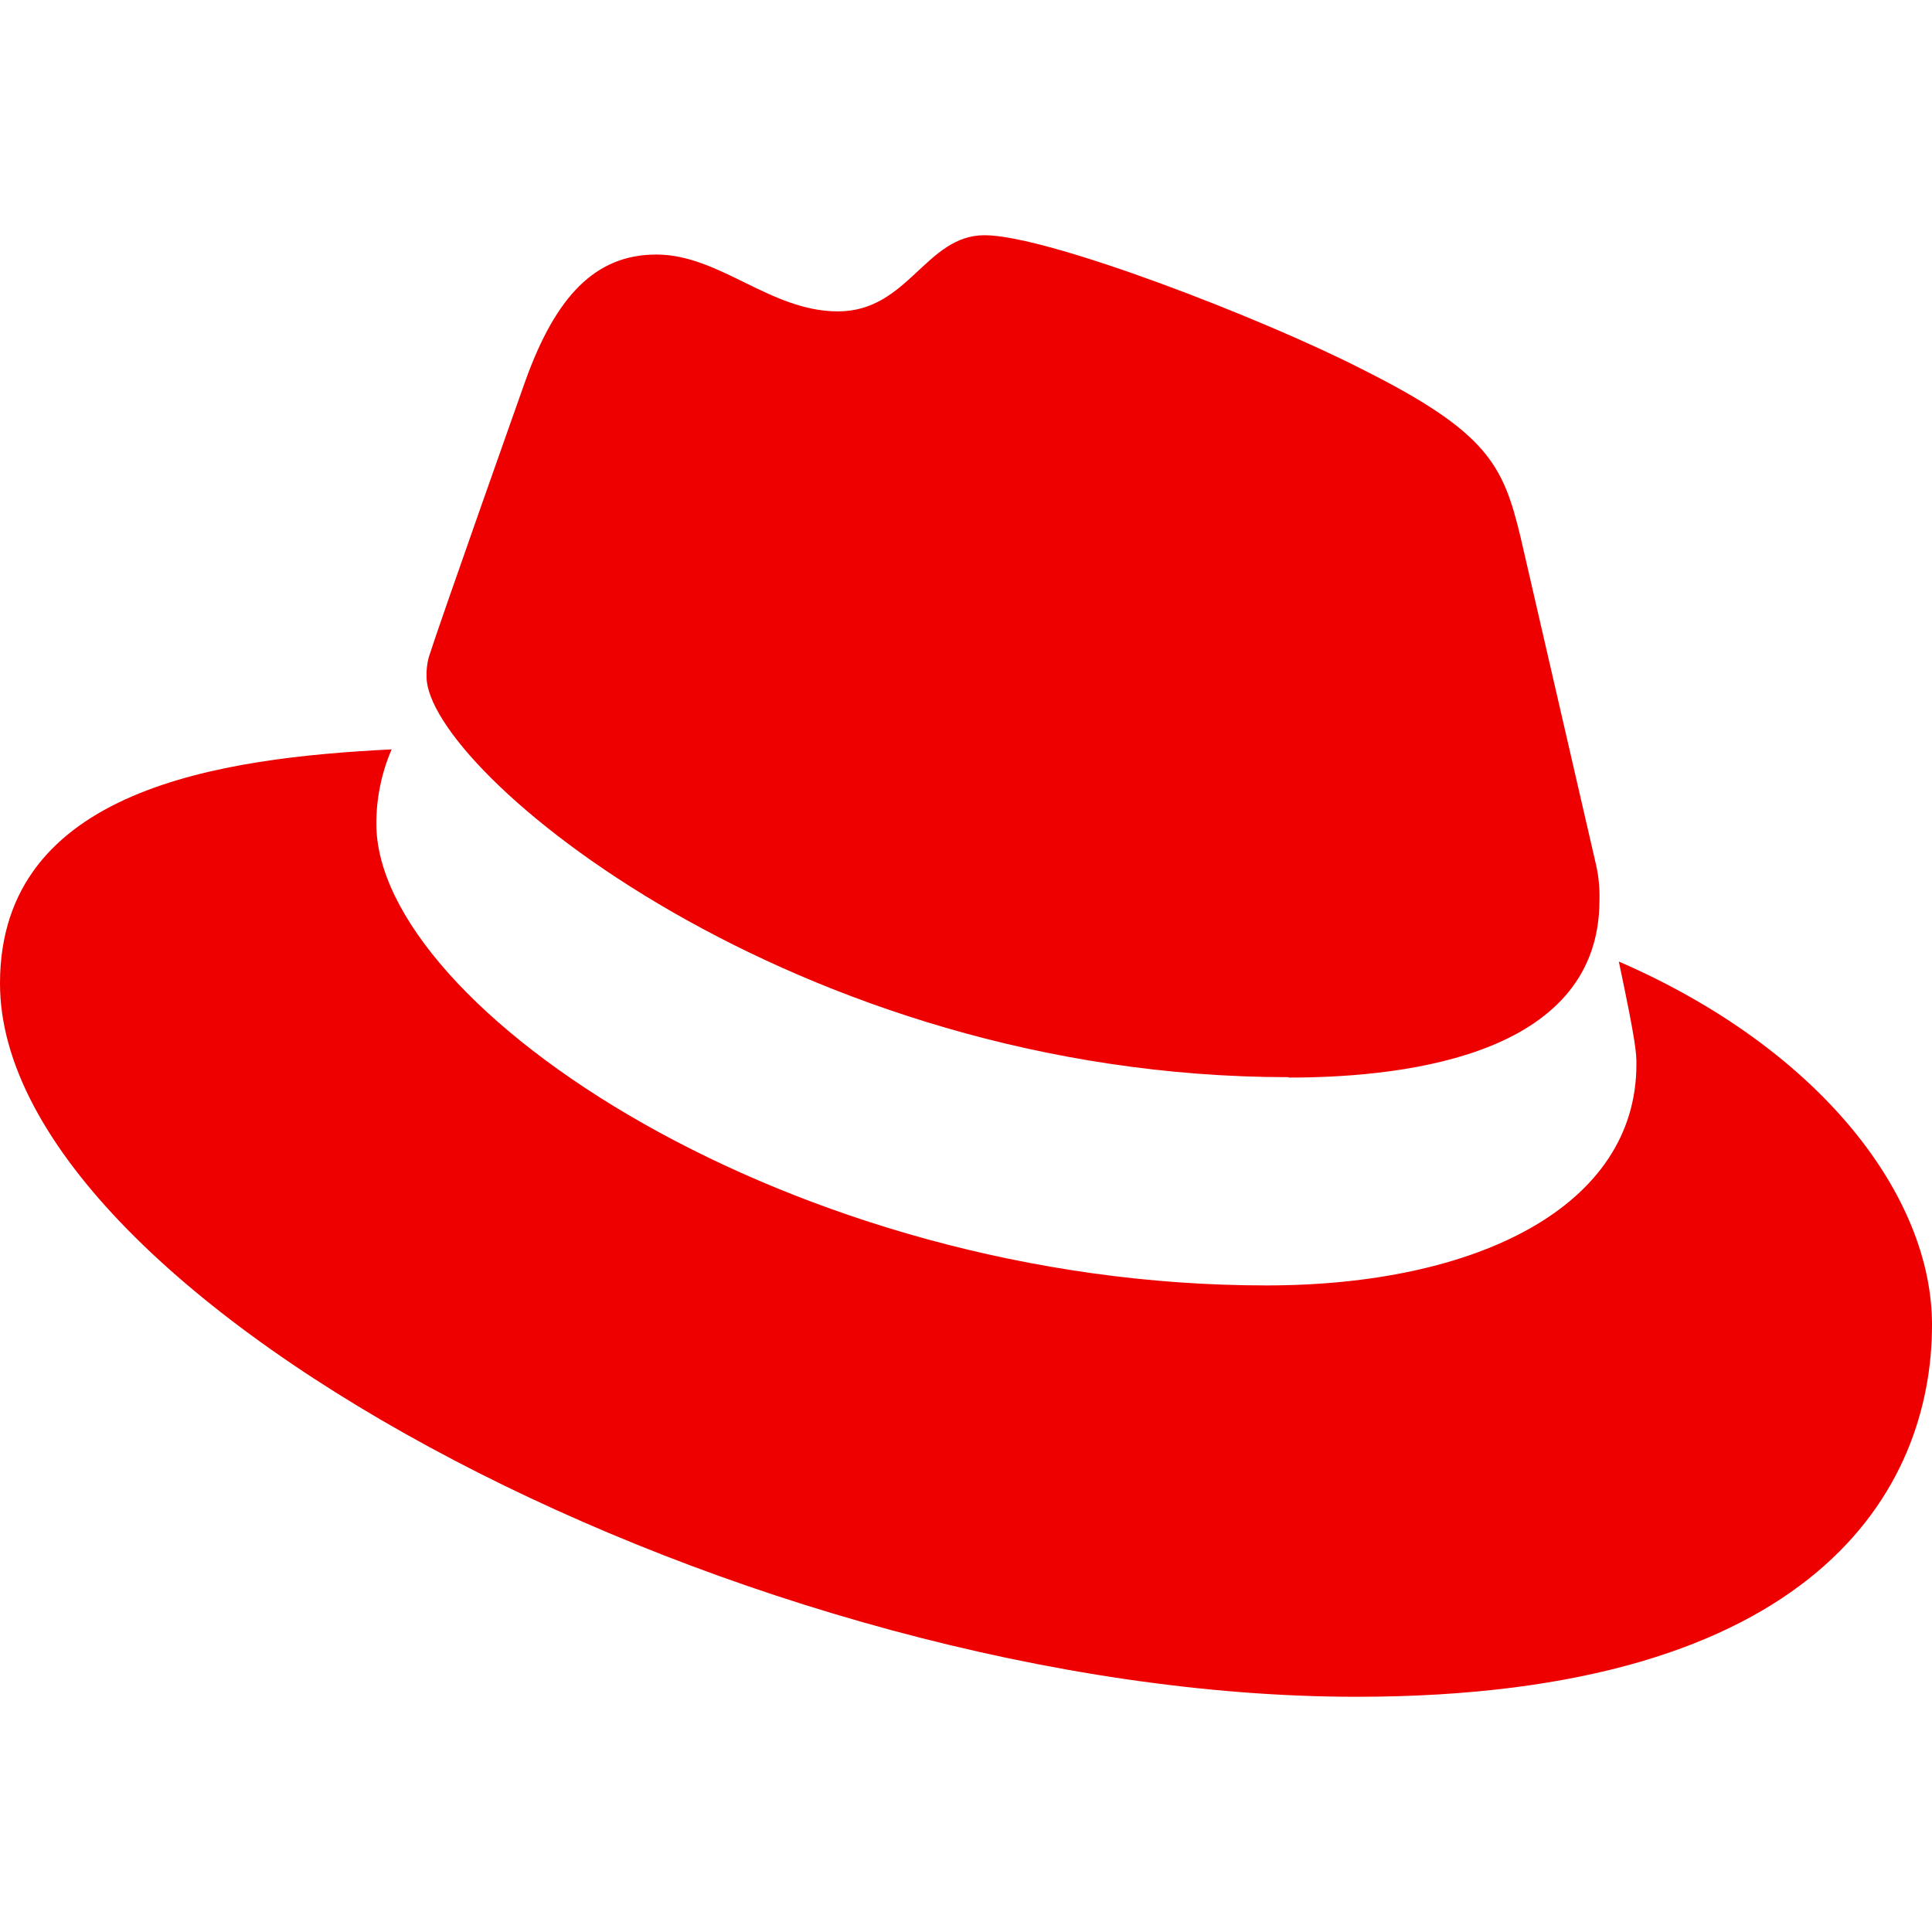
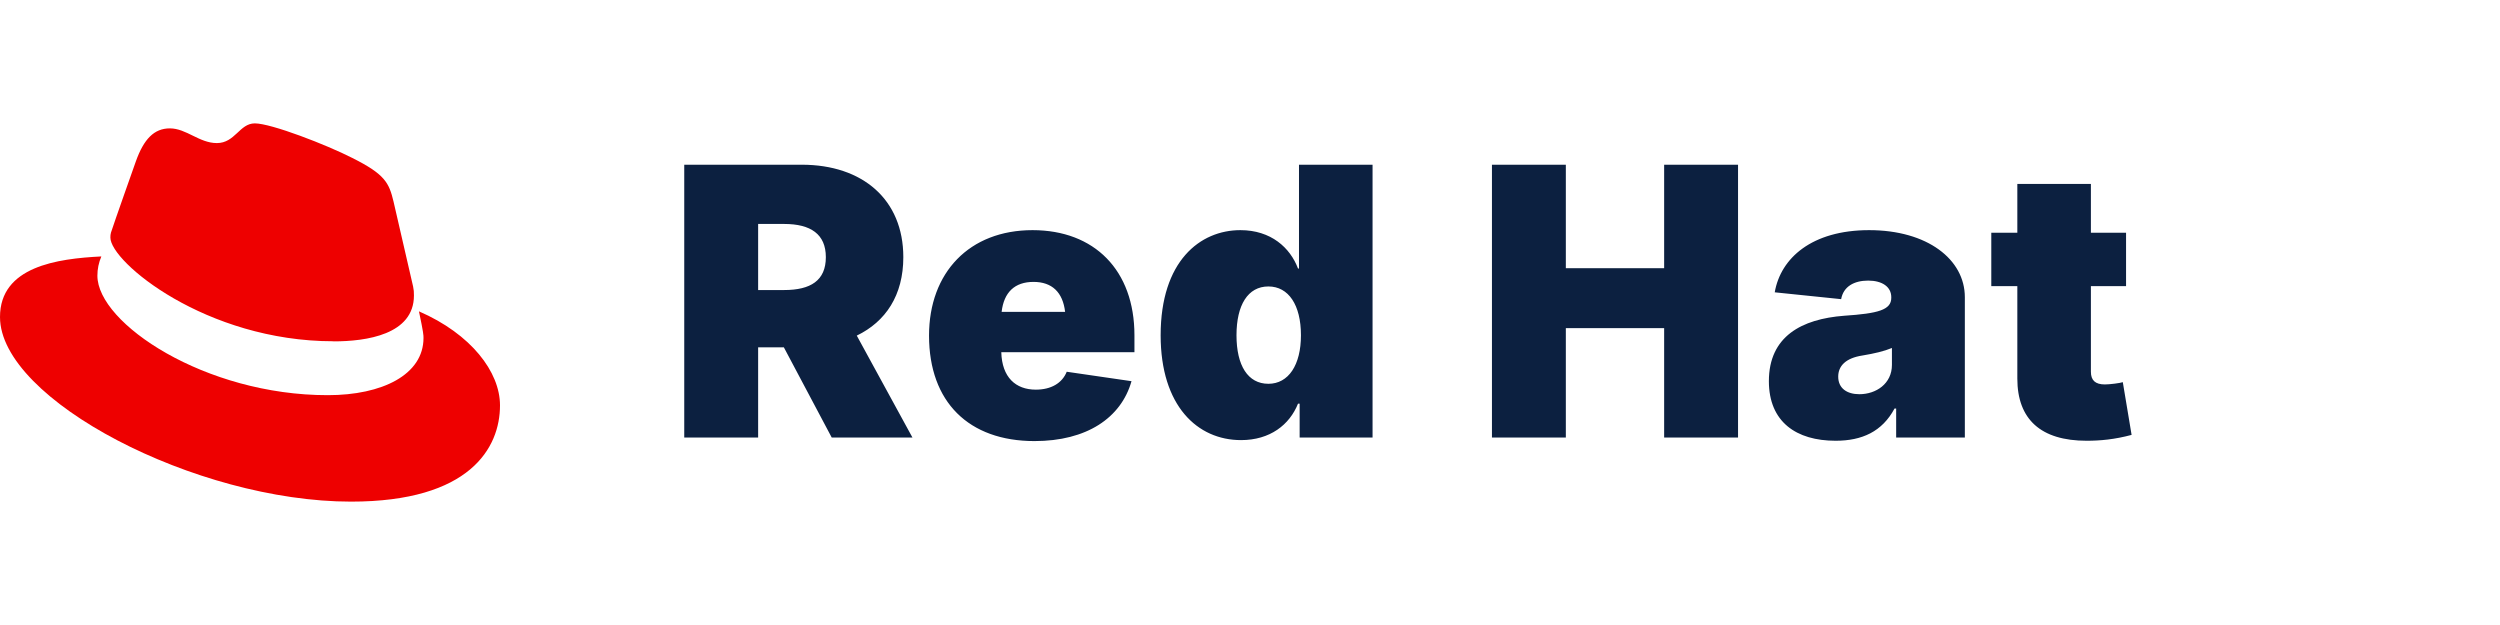
- <svg xmlns="http://www.w3.org/2000/svg" fill="#EE0000" role="img" viewBox="0 0 24 24">
-   <path d="M16.009 13.386c1.577 0 3.86-.326 3.86-2.202a1.765 1.765 0 0 0-.04-.431l-.94-4.08c-.216-.898-.406-1.305-1.982-2.093-1.223-.625-3.888-1.658-4.676-1.658-.733 0-.947.946-1.822.946-.842 0-1.467-.706-2.255-.706-.757 0-1.25.515-1.63 1.576 0 0-1.06 2.99-1.197 3.424a.81.81 0 0 0-.028.245c0 1.162 4.577 4.974 10.71 4.974m4.101-1.435c.218 1.032.218 1.14.218 1.277 0 1.765-1.984 2.745-4.593 2.745-5.895.004-11.06-3.451-11.06-5.734a2.326 2.326 0 0 1 .19-.925C2.746 9.415 0 9.794 0 12.217c0 3.969 9.405 8.861 16.851 8.861 5.71 0 7.149-2.582 7.149-4.62 0-1.605-1.387-3.425-3.887-4.512" />
+ <svg xmlns="http://www.w3.org/2000/svg" viewBox="0 0 120 30" role="img">
+   <g transform="translate(0, 3) scale(1.0)">
+     <path d="M16.009 13.386c1.577 0 3.86-.326 3.86-2.202a1.765 1.765 0 0 0-.04-.431l-.94-4.08c-.216-.898-.406-1.305-1.982-2.093-1.223-.625-3.888-1.658-4.676-1.658-.733 0-.947.946-1.822.946-.842 0-1.467-.706-2.255-.706-.757 0-1.25.515-1.63 1.576 0 0-1.06 2.99-1.197 3.424a.81.81 0 0 0-.028.245c0 1.162 4.577 4.974 10.71 4.974m4.101-1.435c.218 1.032.218 1.14.218 1.277 0 1.765-1.984 2.745-4.593 2.745-5.895.004-11.06-3.451-11.06-5.734a2.326 2.326 0 0 1 .19-.925C2.746 9.415 0 9.794 0 12.217c0 3.969 9.405 8.861 16.851 8.861 5.71 0 7.149-2.582 7.149-4.62 0-1.605-1.387-3.425-3.887-4.512" fill="#EE0000" />
+   </g>
+   <text x="32" y="21" font-family="'Outfit', 'Inter', sans-serif" font-weight="900" font-size="18" fill="#0c2040" letter-spacing="0.2">Red Hat</text>
</svg>
